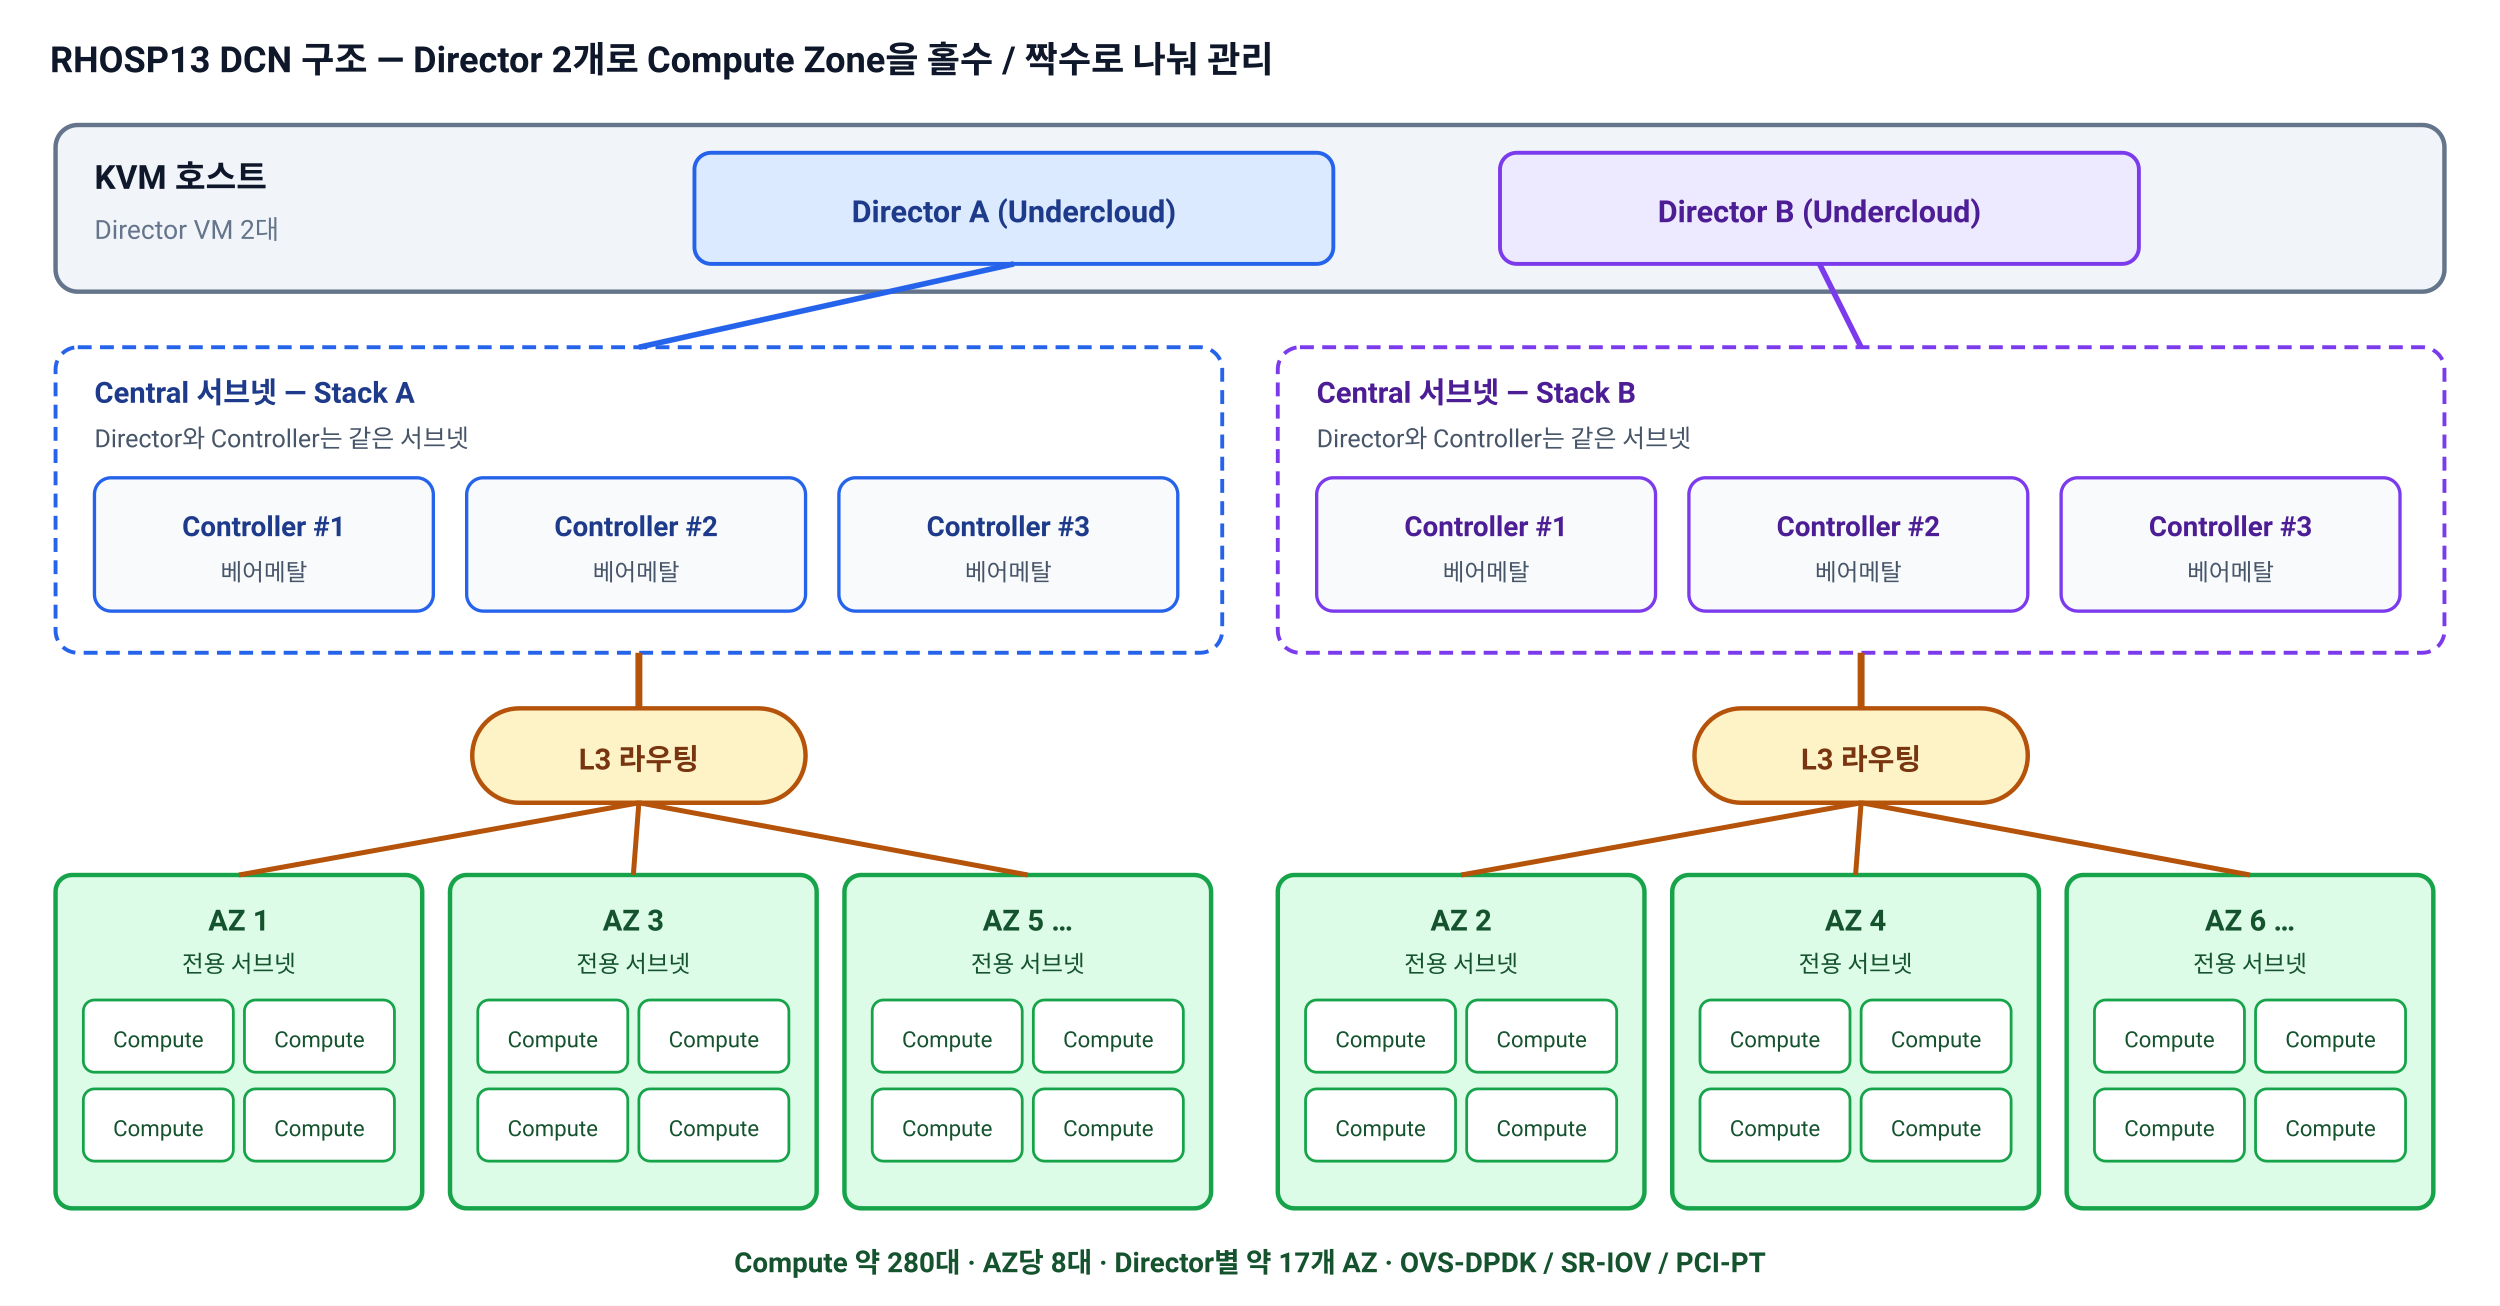
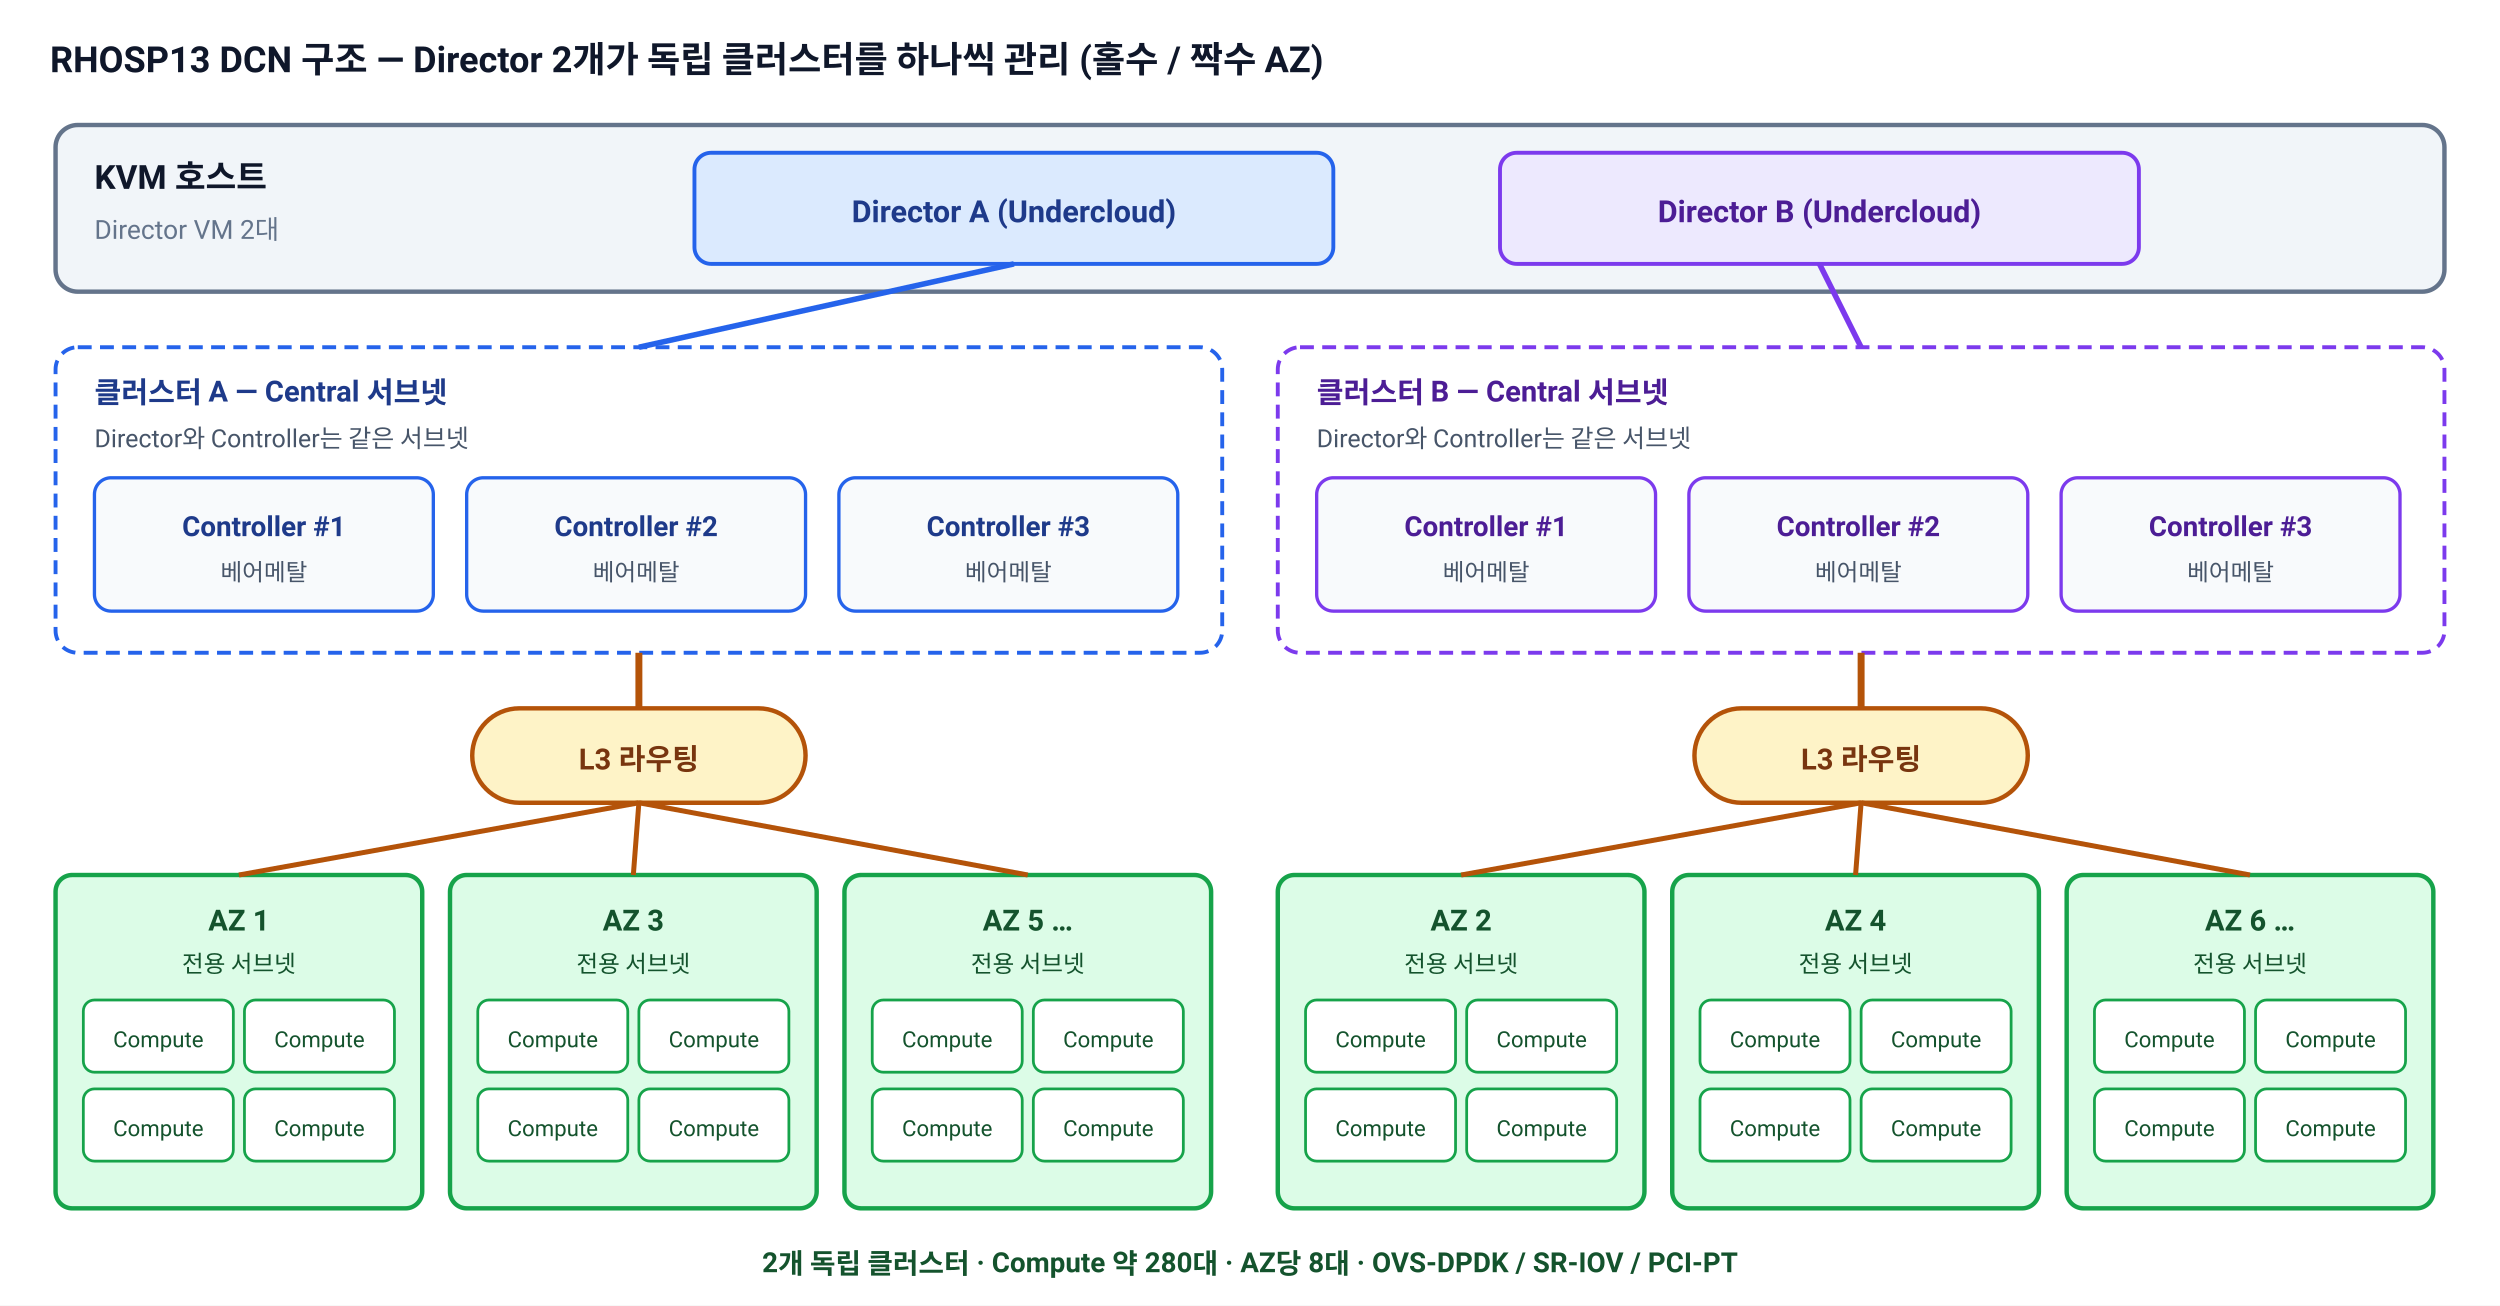
<svg xmlns="http://www.w3.org/2000/svg" viewBox="0 0 900 470" width="900" height="470" font-family="-apple-system, BlinkMacSystemFont, 'Segoe UI', Roboto, Arial, sans-serif">
  <rect x="0" y="0" width="900" height="470" fill="#ffffff" />
-   <text x="18" y="26" text-anchor="start" font-size="13" font-weight="700" fill="#0f172a">RHOSP13 DCN 구조 — Director 2개로 Compute Zone을 홀수 / 짝수로 나눠 관리</text>
+   <text x="18" y="26" text-anchor="start" font-size="13" font-weight="700" fill="#0f172a">RHOSP13 DCN 구조 — Director 2개가 독립 클러스터를 하나씩 관리 (홀수 / 짝수 AZ)</text>
  <rect x="20" y="45" width="860" height="60" rx="8" fill="#f1f5f9" stroke="#64748b" stroke-width="1.6" />
  <text x="34" y="68" text-anchor="start" font-size="12" font-weight="700" fill="#0f172a">KVM 호스트</text>
  <text x="34" y="86" text-anchor="start" font-size="9.5" font-weight="400" fill="#64748b">Director VM 2대</text>
  <rect x="250" y="55" width="230" height="40" rx="6" fill="#dbeafe" stroke="#2563eb" stroke-width="1.4" />
  <text x="365" y="80" text-anchor="middle" font-size="11" font-weight="700" fill="#1e3a8a">Director A (Undercloud)</text>
  <rect x="540" y="55" width="230" height="40" rx="6" fill="#ede9fe" stroke="#7c3aed" stroke-width="1.4" />
  <text x="655" y="80" text-anchor="middle" font-size="11" font-weight="700" fill="#4c1d95">Director B (Undercloud)</text>
  <rect x="20" y="125" width="420" height="110" rx="8" fill="#ffffff" stroke="#2563eb" stroke-width="1.4" stroke-dasharray="5,3" />
-   <text x="34" y="145" text-anchor="start" font-size="10.5" font-weight="700" fill="#1e3a8a">Central 서브넷 — Stack A</text>
+   <text x="34" y="145" text-anchor="start" font-size="10.5" font-weight="700" fill="#1e3a8a">클러스터 A — Central 서브넷</text>
  <text x="34" y="161" text-anchor="start" font-size="9" font-weight="400" fill="#475569">Director와 Controller는 같은 서브넷</text>
  <rect x="34" y="172" width="122" height="48" rx="6" fill="#f8fafc" stroke="#2563eb" stroke-width="1.2" />
  <text x="95" y="193" text-anchor="middle" font-size="10" font-weight="700" fill="#1e3a8a">Controller #1</text>
  <text x="95" y="209" text-anchor="middle" font-size="8.5" font-weight="400" fill="#475569">베어메탈</text>
  <rect x="168" y="172" width="122" height="48" rx="6" fill="#f8fafc" stroke="#2563eb" stroke-width="1.2" />
  <text x="229" y="193" text-anchor="middle" font-size="10" font-weight="700" fill="#1e3a8a">Controller #2</text>
  <text x="229" y="209" text-anchor="middle" font-size="8.5" font-weight="400" fill="#475569">베어메탈</text>
  <rect x="302" y="172" width="122" height="48" rx="6" fill="#f8fafc" stroke="#2563eb" stroke-width="1.2" />
  <text x="363" y="193" text-anchor="middle" font-size="10" font-weight="700" fill="#1e3a8a">Controller #3</text>
  <text x="363" y="209" text-anchor="middle" font-size="8.5" font-weight="400" fill="#475569">베어메탈</text>
  <rect x="170" y="255" width="120" height="34" rx="17" fill="#fef3c7" stroke="#b45309" stroke-width="1.6" />
  <text x="230" y="277" text-anchor="middle" font-size="10.5" font-weight="700" fill="#78350f">L3 라우팅</text>
  <line x1="230" y1="235" x2="230" y2="255" stroke="#b45309" stroke-width="2.5" />
  <rect x="20" y="315" width="132" height="120" rx="6" fill="#dcfce7" stroke="#16a34a" stroke-width="1.6" />
  <text x="86" y="335" text-anchor="middle" font-size="10.5" font-weight="700" fill="#14532d">AZ 1</text>
  <text x="86" y="350" text-anchor="middle" font-size="8.5" font-weight="400" fill="#14532d">전용 서브넷</text>
  <rect x="30" y="360" width="54" height="26" rx="4" fill="#ffffff" stroke="#16a34a" stroke-width="1" />
  <text x="57" y="377" text-anchor="middle" font-size="8" font-weight="400" fill="#14532d">Compute</text>
  <rect x="88" y="360" width="54" height="26" rx="4" fill="#ffffff" stroke="#16a34a" stroke-width="1" />
  <text x="115" y="377" text-anchor="middle" font-size="8" font-weight="400" fill="#14532d">Compute</text>
  <rect x="30" y="392" width="54" height="26" rx="4" fill="#ffffff" stroke="#16a34a" stroke-width="1" />
  <text x="57" y="409" text-anchor="middle" font-size="8" font-weight="400" fill="#14532d">Compute</text>
  <rect x="88" y="392" width="54" height="26" rx="4" fill="#ffffff" stroke="#16a34a" stroke-width="1" />
  <text x="115" y="409" text-anchor="middle" font-size="8" font-weight="400" fill="#14532d">Compute</text>
  <line x1="230" y1="289" x2="86" y2="315" stroke="#b45309" stroke-width="1.8" />
  <rect x="162" y="315" width="132" height="120" rx="6" fill="#dcfce7" stroke="#16a34a" stroke-width="1.6" />
  <text x="228" y="335" text-anchor="middle" font-size="10.5" font-weight="700" fill="#14532d">AZ 3</text>
  <text x="228" y="350" text-anchor="middle" font-size="8.5" font-weight="400" fill="#14532d">전용 서브넷</text>
  <rect x="172" y="360" width="54" height="26" rx="4" fill="#ffffff" stroke="#16a34a" stroke-width="1" />
  <text x="199" y="377" text-anchor="middle" font-size="8" font-weight="400" fill="#14532d">Compute</text>
  <rect x="230" y="360" width="54" height="26" rx="4" fill="#ffffff" stroke="#16a34a" stroke-width="1" />
  <text x="257" y="377" text-anchor="middle" font-size="8" font-weight="400" fill="#14532d">Compute</text>
  <rect x="172" y="392" width="54" height="26" rx="4" fill="#ffffff" stroke="#16a34a" stroke-width="1" />
  <text x="199" y="409" text-anchor="middle" font-size="8" font-weight="400" fill="#14532d">Compute</text>
  <rect x="230" y="392" width="54" height="26" rx="4" fill="#ffffff" stroke="#16a34a" stroke-width="1" />
  <text x="257" y="409" text-anchor="middle" font-size="8" font-weight="400" fill="#14532d">Compute</text>
  <line x1="230" y1="289" x2="228" y2="315" stroke="#b45309" stroke-width="1.8" />
  <rect x="304" y="315" width="132" height="120" rx="6" fill="#dcfce7" stroke="#16a34a" stroke-width="1.6" />
  <text x="370" y="335" text-anchor="middle" font-size="10.5" font-weight="700" fill="#14532d">AZ 5 …</text>
  <text x="370" y="350" text-anchor="middle" font-size="8.5" font-weight="400" fill="#14532d">전용 서브넷</text>
  <rect x="314" y="360" width="54" height="26" rx="4" fill="#ffffff" stroke="#16a34a" stroke-width="1" />
  <text x="341" y="377" text-anchor="middle" font-size="8" font-weight="400" fill="#14532d">Compute</text>
  <rect x="372" y="360" width="54" height="26" rx="4" fill="#ffffff" stroke="#16a34a" stroke-width="1" />
  <text x="399" y="377" text-anchor="middle" font-size="8" font-weight="400" fill="#14532d">Compute</text>
  <rect x="314" y="392" width="54" height="26" rx="4" fill="#ffffff" stroke="#16a34a" stroke-width="1" />
  <text x="341" y="409" text-anchor="middle" font-size="8" font-weight="400" fill="#14532d">Compute</text>
  <rect x="372" y="392" width="54" height="26" rx="4" fill="#ffffff" stroke="#16a34a" stroke-width="1" />
  <text x="399" y="409" text-anchor="middle" font-size="8" font-weight="400" fill="#14532d">Compute</text>
  <line x1="230" y1="289" x2="370" y2="315" stroke="#b45309" stroke-width="1.8" />
  <rect x="460" y="125" width="420" height="110" rx="8" fill="#ffffff" stroke="#7c3aed" stroke-width="1.4" stroke-dasharray="5,3" />
-   <text x="474" y="145" text-anchor="start" font-size="10.5" font-weight="700" fill="#4c1d95">Central 서브넷 — Stack B</text>
+   <text x="474" y="145" text-anchor="start" font-size="10.5" font-weight="700" fill="#4c1d95">클러스터 B — Central 서브넷</text>
  <text x="474" y="161" text-anchor="start" font-size="9" font-weight="400" fill="#475569">Director와 Controller는 같은 서브넷</text>
  <rect x="474" y="172" width="122" height="48" rx="6" fill="#f8fafc" stroke="#7c3aed" stroke-width="1.2" />
  <text x="535" y="193" text-anchor="middle" font-size="10" font-weight="700" fill="#4c1d95">Controller #1</text>
  <text x="535" y="209" text-anchor="middle" font-size="8.5" font-weight="400" fill="#475569">베어메탈</text>
  <rect x="608" y="172" width="122" height="48" rx="6" fill="#f8fafc" stroke="#7c3aed" stroke-width="1.2" />
  <text x="669" y="193" text-anchor="middle" font-size="10" font-weight="700" fill="#4c1d95">Controller #2</text>
  <text x="669" y="209" text-anchor="middle" font-size="8.5" font-weight="400" fill="#475569">베어메탈</text>
  <rect x="742" y="172" width="122" height="48" rx="6" fill="#f8fafc" stroke="#7c3aed" stroke-width="1.2" />
  <text x="803" y="193" text-anchor="middle" font-size="10" font-weight="700" fill="#4c1d95">Controller #3</text>
  <text x="803" y="209" text-anchor="middle" font-size="8.5" font-weight="400" fill="#475569">베어메탈</text>
  <rect x="610" y="255" width="120" height="34" rx="17" fill="#fef3c7" stroke="#b45309" stroke-width="1.6" />
  <text x="670" y="277" text-anchor="middle" font-size="10.5" font-weight="700" fill="#78350f">L3 라우팅</text>
  <line x1="670" y1="235" x2="670" y2="255" stroke="#b45309" stroke-width="2.5" />
  <rect x="460" y="315" width="132" height="120" rx="6" fill="#dcfce7" stroke="#16a34a" stroke-width="1.6" />
  <text x="526" y="335" text-anchor="middle" font-size="10.5" font-weight="700" fill="#14532d">AZ 2</text>
  <text x="526" y="350" text-anchor="middle" font-size="8.5" font-weight="400" fill="#14532d">전용 서브넷</text>
  <rect x="470" y="360" width="54" height="26" rx="4" fill="#ffffff" stroke="#16a34a" stroke-width="1" />
  <text x="497" y="377" text-anchor="middle" font-size="8" font-weight="400" fill="#14532d">Compute</text>
  <rect x="528" y="360" width="54" height="26" rx="4" fill="#ffffff" stroke="#16a34a" stroke-width="1" />
  <text x="555" y="377" text-anchor="middle" font-size="8" font-weight="400" fill="#14532d">Compute</text>
  <rect x="470" y="392" width="54" height="26" rx="4" fill="#ffffff" stroke="#16a34a" stroke-width="1" />
  <text x="497" y="409" text-anchor="middle" font-size="8" font-weight="400" fill="#14532d">Compute</text>
  <rect x="528" y="392" width="54" height="26" rx="4" fill="#ffffff" stroke="#16a34a" stroke-width="1" />
  <text x="555" y="409" text-anchor="middle" font-size="8" font-weight="400" fill="#14532d">Compute</text>
  <line x1="670" y1="289" x2="526" y2="315" stroke="#b45309" stroke-width="1.8" />
  <rect x="602" y="315" width="132" height="120" rx="6" fill="#dcfce7" stroke="#16a34a" stroke-width="1.6" />
  <text x="668" y="335" text-anchor="middle" font-size="10.5" font-weight="700" fill="#14532d">AZ 4</text>
  <text x="668" y="350" text-anchor="middle" font-size="8.5" font-weight="400" fill="#14532d">전용 서브넷</text>
  <rect x="612" y="360" width="54" height="26" rx="4" fill="#ffffff" stroke="#16a34a" stroke-width="1" />
  <text x="639" y="377" text-anchor="middle" font-size="8" font-weight="400" fill="#14532d">Compute</text>
  <rect x="670" y="360" width="54" height="26" rx="4" fill="#ffffff" stroke="#16a34a" stroke-width="1" />
  <text x="697" y="377" text-anchor="middle" font-size="8" font-weight="400" fill="#14532d">Compute</text>
  <rect x="612" y="392" width="54" height="26" rx="4" fill="#ffffff" stroke="#16a34a" stroke-width="1" />
  <text x="639" y="409" text-anchor="middle" font-size="8" font-weight="400" fill="#14532d">Compute</text>
  <rect x="670" y="392" width="54" height="26" rx="4" fill="#ffffff" stroke="#16a34a" stroke-width="1" />
  <text x="697" y="409" text-anchor="middle" font-size="8" font-weight="400" fill="#14532d">Compute</text>
  <line x1="670" y1="289" x2="668" y2="315" stroke="#b45309" stroke-width="1.8" />
  <rect x="744" y="315" width="132" height="120" rx="6" fill="#dcfce7" stroke="#16a34a" stroke-width="1.6" />
  <text x="810" y="335" text-anchor="middle" font-size="10.5" font-weight="700" fill="#14532d">AZ 6 …</text>
  <text x="810" y="350" text-anchor="middle" font-size="8.5" font-weight="400" fill="#14532d">전용 서브넷</text>
  <rect x="754" y="360" width="54" height="26" rx="4" fill="#ffffff" stroke="#16a34a" stroke-width="1" />
  <text x="781" y="377" text-anchor="middle" font-size="8" font-weight="400" fill="#14532d">Compute</text>
  <rect x="812" y="360" width="54" height="26" rx="4" fill="#ffffff" stroke="#16a34a" stroke-width="1" />
  <text x="839" y="377" text-anchor="middle" font-size="8" font-weight="400" fill="#14532d">Compute</text>
  <rect x="754" y="392" width="54" height="26" rx="4" fill="#ffffff" stroke="#16a34a" stroke-width="1" />
  <text x="781" y="409" text-anchor="middle" font-size="8" font-weight="400" fill="#14532d">Compute</text>
  <rect x="812" y="392" width="54" height="26" rx="4" fill="#ffffff" stroke="#16a34a" stroke-width="1" />
  <text x="839" y="409" text-anchor="middle" font-size="8" font-weight="400" fill="#14532d">Compute</text>
  <line x1="670" y1="289" x2="810" y2="315" stroke="#b45309" stroke-width="1.8" />
  <line x1="365" y1="95" x2="230" y2="125" stroke="#2563eb" stroke-width="2" />
  <line x1="655" y1="95" x2="670" y2="125" stroke="#7c3aed" stroke-width="2" />
-   <text x="450" y="458" text-anchor="middle" font-size="10" font-weight="700" fill="#14532d">Compute 약 280대 · AZ당 8대 · Director별 약 17개 AZ · OVS-DPDK / SR-IOV / PCI-PT</text>
+   <text x="450" y="458" text-anchor="middle" font-size="10" font-weight="700" fill="#14532d">2개 독립 클러스터 · Compute 약 280대 · AZ당 8대 · OVS-DPDK / SR-IOV / PCI-PT</text>
</svg>
